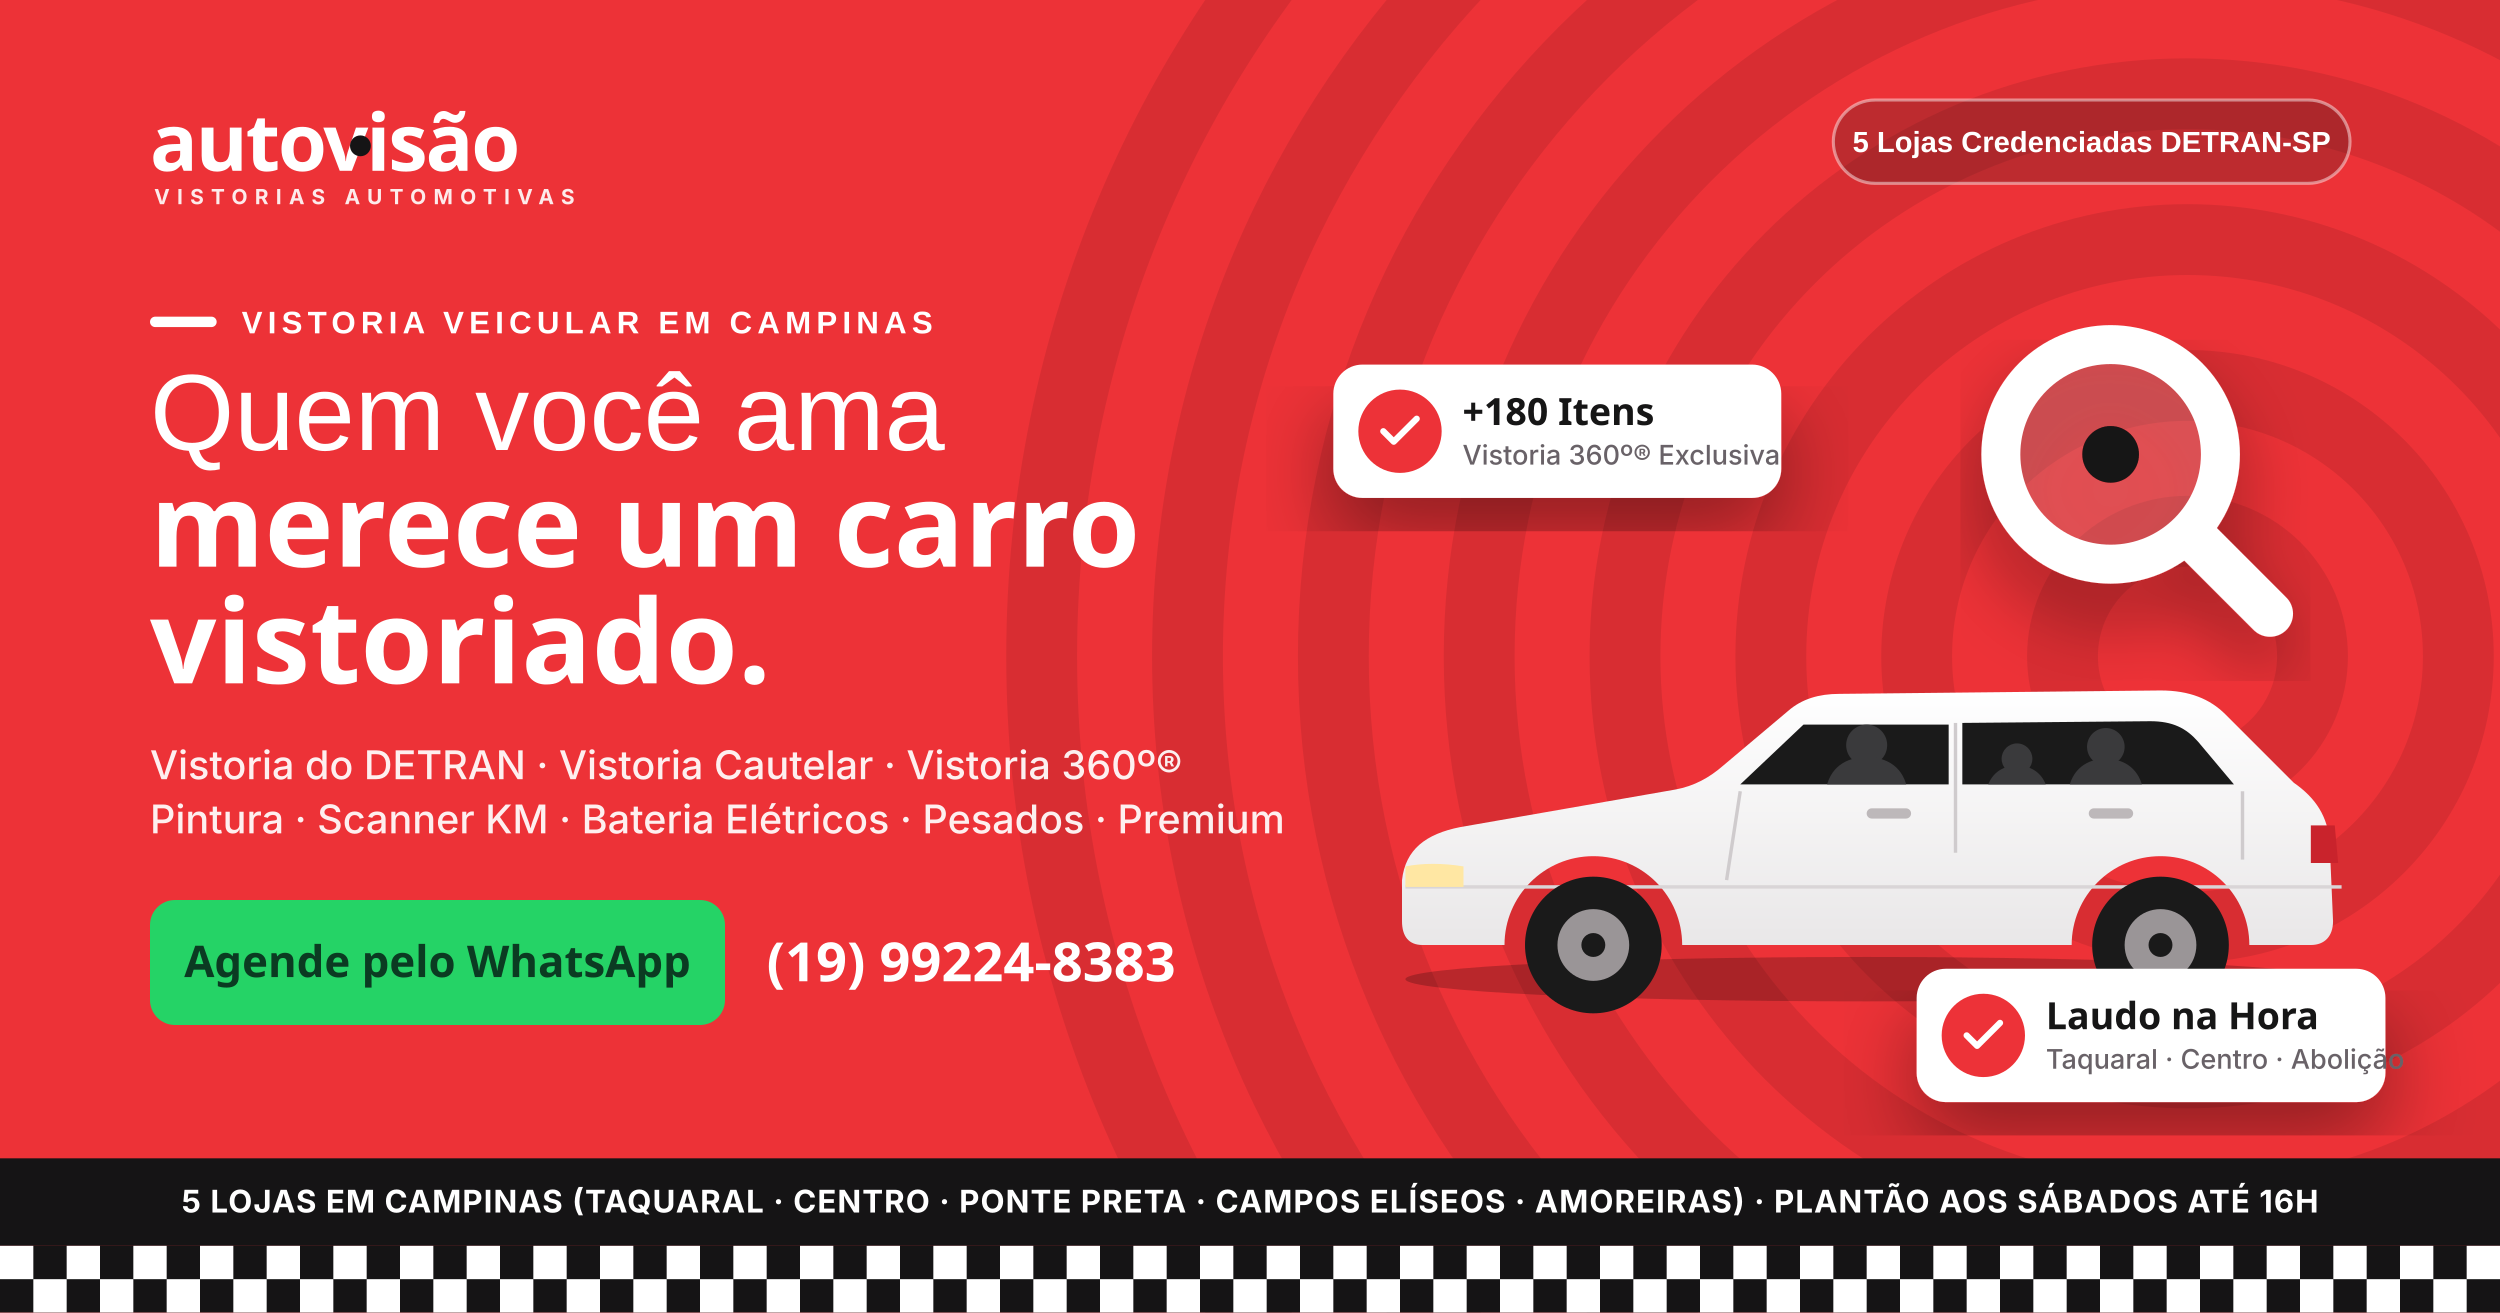
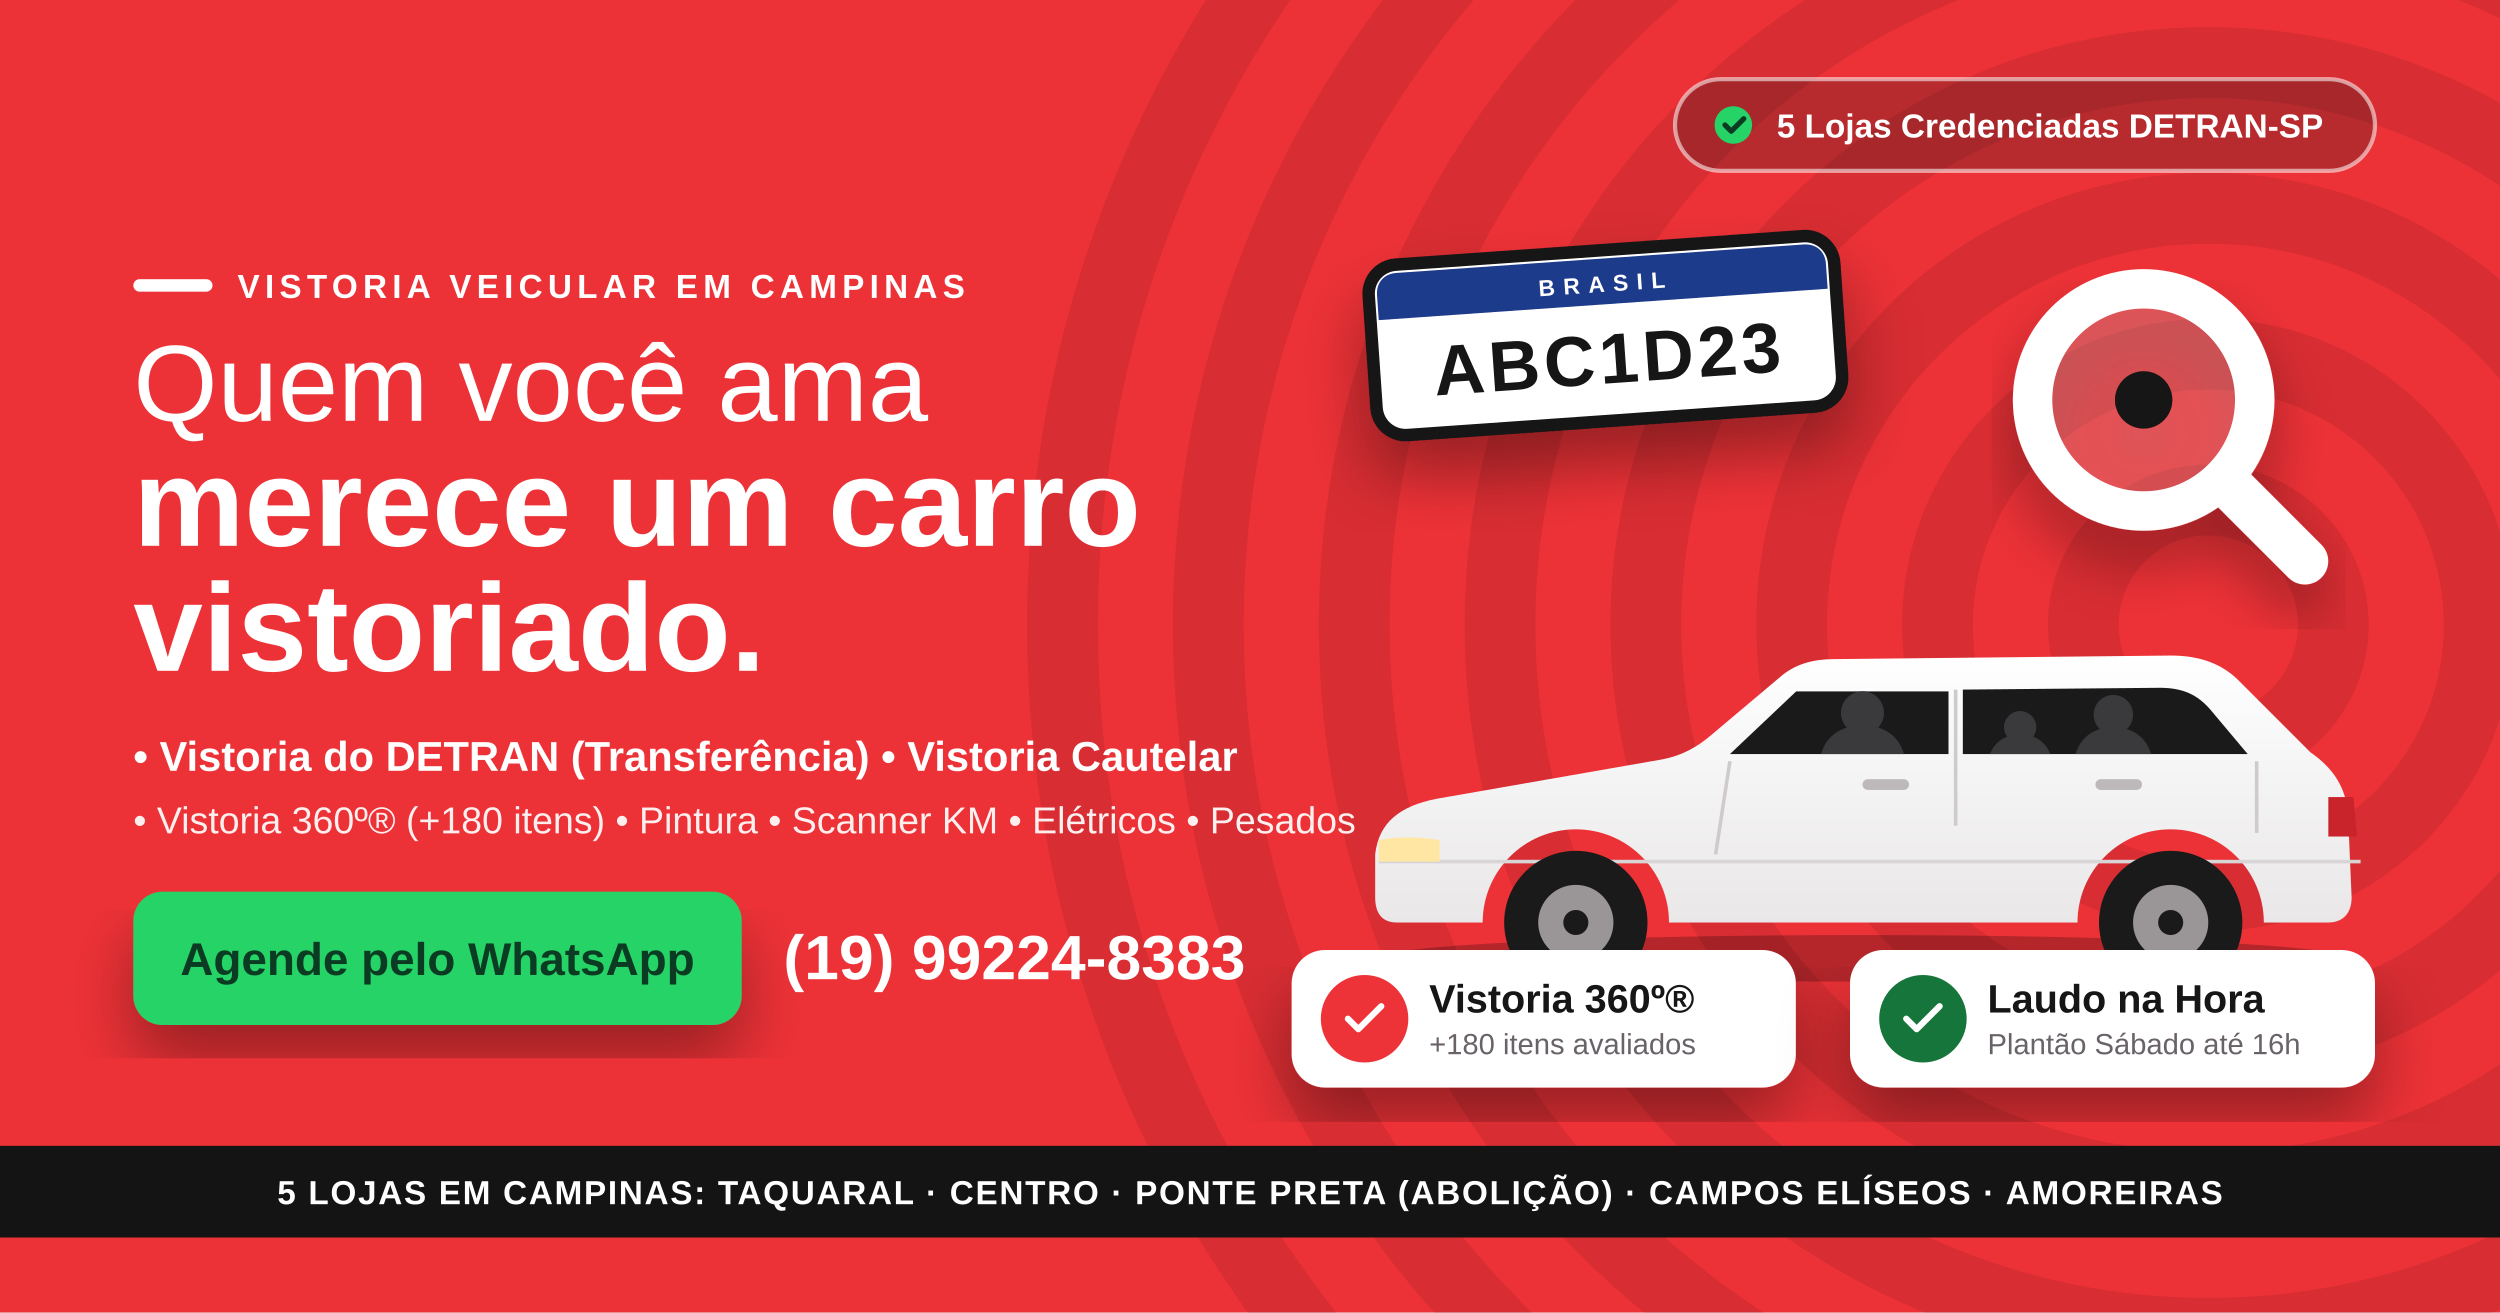
<svg xmlns="http://www.w3.org/2000/svg" viewBox="0 0 1200 630" width="1200" height="630">
  <defs>
    <linearGradient id="carBody" x1="0" y1="0" x2="0" y2="1">
      <stop offset="0" stop-color="#FFFFFF" />
      <stop offset="1" stop-color="#E9E7E8" />
    </linearGradient>
    <clipPath id="carWindows">
      <path d="M226 136 263 101h85v35z" />
      <path d="M356 136V100l110-1c13 0 21 4 28 12l21 25z" />
    </clipPath>
    <filter id="cardShadow" x="-15%" y="-15%" width="130%" height="140%">
-       <feDropShadow dx="0" dy="20" stdDeviation="20" flood-color="#000000" flood-opacity="0.38" />
+       <feDropShadow dx="0" dy="18" stdDeviation="16" flood-color="#000000" flood-opacity="0.35" />
    </filter>
  </defs>
  <rect width="1200" height="630" fill="#ED3237" />
-   <g transform="translate(1050, 315)" fill="none" stroke="#000000" stroke-opacity="0.09" stroke-width="34">
+   <g transform="translate(1060, 300)" fill="none" stroke="#000000" stroke-opacity="0.09" stroke-width="34">
    <circle r="60" />
    <circle r="130" />
    <circle r="200" />
    <circle r="270" />
    <circle r="340" />
    <circle r="410" />
    <circle r="480" />
    <circle r="550" />
  </g>
-   <g transform="translate(72, 48)">
-     <text x="0" y="34" font-family="Nunito, Arial Black, sans-serif" font-weight="900" font-size="38" fill="#FFFFFF" letter-spacing="-1">autovisão</text>
-     <circle cx="101" cy="22" r="5" fill="#151415" />
-     <text x="2" y="50" font-family="Inter, Arial, sans-serif" font-weight="700" font-size="10" fill="#FFFFFF" letter-spacing="3.5" opacity="0.9">VISTORIAS AUTOMOTIVAS</text>
+   <g transform="translate(804, 38)">
+     <rect width="336" height="44" rx="22" fill="rgba(21,20,21,0.25)" stroke="rgba(255,255,255,0.55)" stroke-width="2" />
+     <circle cx="28" cy="22" r="9" fill="#25D366" />
+     <path d="M24 22l3 3 6-6" stroke="#0B3B22" stroke-width="2.5" fill="none" stroke-linecap="round" stroke-linejoin="round" />
+     <text x="180" y="28" text-anchor="middle" font-family="Arial, Helvetica, sans-serif" font-weight="bold" font-size="16" fill="#FFFFFF">5 Lojas Credenciadas DETRAN-SP</text>
  </g>
-   <g transform="translate(880, 48)">
-     <rect width="248" height="40" rx="20" fill="rgba(21,20,21,0.22)" stroke="rgba(255,255,255,0.45)" stroke-width="1.5" />
-     <text x="124" y="25" text-anchor="middle" font-family="Nunito, Arial, sans-serif" font-weight="800" font-size="14" fill="#FFFFFF">5 Lojas Credenciadas DETRAN-SP</text>
-   </g>
-   <g transform="translate(72, 152)">
-     <rect x="0" y="0" width="32" height="5" rx="2.5" fill="#FFFFFF" />
-     <text x="44" y="8" font-family="Nunito, Arial, sans-serif" font-weight="800" font-size="15" fill="#FFFFFF" letter-spacing="2.5">VISTORIA VEICULAR EM CAMPINAS</text>
-     <text x="0" y="64" font-family="Nunito, Arial, sans-serif" font-weight="300" font-size="52" fill="#FFFFFF">Quem você ama</text>
-     <text x="0" y="120" font-family="Nunito, Arial Black, sans-serif" font-weight="900" font-size="56" fill="#FFFFFF">merece um carro</text>
-     <text x="0" y="176" font-family="Nunito, Arial Black, sans-serif" font-weight="900" font-size="56" fill="#FFFFFF">vistoriado.</text>
-     <text x="0" y="222" font-family="Inter, Arial, sans-serif" font-weight="500" font-size="19" fill="rgba(255,255,255,0.92)">Vistoria do DETRAN · Vistoria Cautelar · Vistoria 360º®</text>
-     <text x="0" y="248" font-family="Inter, Arial, sans-serif" font-weight="500" font-size="19" fill="rgba(255,255,255,0.92)">Pintura · Scanner KM · Bateria Elétricos · Pesados · Premium</text>
-     <g transform="translate(0, 280)">
-       <rect width="276" height="60" rx="12" fill="#25D366" />
-       <text x="138" y="37" text-anchor="middle" font-family="Nunito, Arial Black, sans-serif" font-weight="900" font-size="21" fill="#0B3B22">Agende pelo WhatsApp</text>
-       <text x="296" y="39" font-family="Nunito, Arial Black, sans-serif" font-weight="900" font-size="26" fill="#FFFFFF">(19) 99224-8383</text>
+   <g transform="translate(64, 134)">
+     <rect x="0" y="0" width="38" height="6" rx="3" fill="#FFFFFF" />
+     <text x="50" y="9" font-family="Arial, Helvetica, sans-serif" font-weight="bold" font-size="16" fill="#FFFFFF" letter-spacing="2.5">VISTORIA VEICULAR EM CAMPINAS</text>
+     <text x="0" y="68" font-family="Arial, Helvetica, sans-serif" font-weight="normal" font-size="52" fill="#FFFFFF">Quem você ama</text>
+     <text x="0" y="128" font-family="Arial, Helvetica, sans-serif" font-weight="bold" font-size="60" fill="#FFFFFF">merece um carro</text>
+     <text x="0" y="188" font-family="Arial, Helvetica, sans-serif" font-weight="bold" font-size="60" fill="#FFFFFF">vistoriado.</text>
+     <text x="0" y="236" font-family="Arial, Helvetica, sans-serif" font-weight="bold" font-size="20" fill="#FFFFFF">• Vistoria do DETRAN (Transferência)   • Vistoria Cautelar</text>
+     <text x="0" y="266" font-family="Arial, Helvetica, sans-serif" font-weight="normal" font-size="18" fill="rgba(255,255,255,0.92)">• Vistoria 360º® (+180 itens)  • Pintura  • Scanner KM  • Elétricos  • Pesados</text>
+     <g transform="translate(0, 294)">
+       <rect width="292" height="64" rx="14" fill="#25D366" filter="url(#cardShadow)" />
+       <text x="146" y="40" text-anchor="middle" font-family="Arial, Helvetica, sans-serif" font-weight="bold" font-size="22" fill="#0B3B22">Agende pelo WhatsApp</text>
+       <text x="312" y="42" font-family="Arial, Helvetica, sans-serif" font-weight="bold" font-size="30" fill="#FFFFFF">(19) 99224-8383</text>
    </g>
  </g>
-   <g transform="translate(940, 145) scale(0.85)" filter="url(#cardShadow)">
-     <circle cx="86" cy="86" r="62" fill="rgba(255,255,255,0.10)" stroke="#FFFFFF" stroke-width="22" />
+   <g transform="translate(955, 118) scale(0.86)" filter="url(#cardShadow)">
+     <circle cx="86" cy="86" r="62" fill="rgba(255,255,255,0.12)" stroke="#FFFFFF" stroke-width="22" />
    <path d="M134 134l42 42" stroke="#FFFFFF" stroke-width="26" stroke-linecap="round" />
    <circle cx="86" cy="86" r="16" fill="#151415" />
  </g>
-   <g transform="translate(650, 265) scale(0.82)">
-     <ellipse cx="300" cy="250" rx="270" ry="13" fill="#000000" opacity="0.22" />
+   <g transform="translate(656, 128) rotate(-4)" filter="url(#cardShadow)">
+     <rect width="224" height="82" rx="14" fill="#FFFFFF" stroke="#151415" stroke-width="6" />
+     <path d="M4 14 C4 8 8 4 14 4 L210 4 C216 4 220 8 220 14 L220 26 L4 26 Z" fill="#1D3A8A" />
+     <text x="112" y="20" text-anchor="middle" font-family="Arial, Helvetica, sans-serif" font-weight="bold" font-size="11" fill="#FFFFFF" letter-spacing="4">BRASIL</text>
+     <text x="112" y="64" text-anchor="middle" font-family="Arial, Helvetica, sans-serif" font-weight="bold" font-size="34" fill="#151415" letter-spacing="2">ABC1D23</text>
+   </g>
+   <g transform="translate(636, 245) scale(0.86)">
+     <ellipse cx="300" cy="250" rx="270" ry="13" fill="#000000" opacity="0.24" />
    <path fill="url(#carBody)" d="M48 230H40c-8 0-12-5-12-14v-24c2-18 14-27 34-31l126-22c11-2 20-7 28-14l38-32c8-7 18-10 30-10l188-2c17 0 29 5 38 14l40 40c13 9 20 20 21 35l2 46c0 9-5 14-13 14h-36a52 52 0 0 0-104 0H192a52 52 0 0 0-104 0z" />
    <path fill="#1A1A1A" d="M226 136 263 101h85v35zM356 136V100l110-1c13 0 21 4 28 12l21 25z" />
    <g clip-path="url(#carWindows)" fill="#3A3A3C">
      <circle cx="300" cy="113" r="12" />
      <path d="M276 140c2-14 12-20 24-20s22 6 24 20z" />
      <circle cx="388" cy="121" r="9" />
      <path d="M370 140c2-10 9-15 18-15s16 5 18 15z" />
      <circle cx="440" cy="114" r="11" />
      <path d="M418 140c2-13 11-19 22-19s20 6 22 19z" />
    </g>
    <path d="M352 100v76M226 140l-8 52M520 140v40" stroke="#CFCBCD" stroke-width="2" fill="none" />
    <path d="M30 196h548" stroke="#D9D5D7" stroke-width="2" />
    <rect x="300" y="150" width="26" height="6" rx="3" fill="#BDB8BA" />
    <rect x="430" y="150" width="26" height="6" rx="3" fill="#BDB8BA" />
    <path d="M30 184c10-2 22-2 34 0v12H30z" fill="#FFE7A3" />
    <path d="M560 160h14l2 22h-16z" fill="#C9232C" />
    <g>
      <circle cx="140" cy="230" r="40" fill="#1A1A1A" />
      <circle cx="140" cy="230" r="21" fill="#9A9597" />
      <circle cx="140" cy="230" r="7" fill="#1A1A1A" />
    </g>
    <g>
      <circle cx="472" cy="230" r="40" fill="#1A1A1A" />
      <circle cx="472" cy="230" r="21" fill="#9A9597" />
      <circle cx="472" cy="230" r="7" fill="#1A1A1A" />
    </g>
  </g>
-   <g transform="translate(640, 175)" filter="url(#cardShadow)">
-     <rect width="215" height="64" rx="14" fill="#FFFFFF" />
-     <circle cx="32" cy="32" r="20" fill="#ED3237" />
-     <path d="M24 32l5 5 11-11" stroke="#FFFFFF" stroke-width="3" fill="none" stroke-linecap="round" stroke-linejoin="round" />
-     <text x="62" y="29" font-family="Nunito, Arial Black, sans-serif" font-weight="900" font-size="18" fill="#151415">+180 Itens</text>
-     <text x="62" y="48" font-family="Inter, Arial, sans-serif" font-weight="500" font-size="13" fill="#696267">Vistoria 360º® Exclusiva</text>
+   <g transform="translate(620, 456)" filter="url(#cardShadow)">
+     <rect width="242" height="66" rx="16" fill="#FFFFFF" />
+     <circle cx="35" cy="33" r="21" fill="#ED3237" />
+     <path d="M27 33l5 5 11-11" stroke="#FFFFFF" stroke-width="3" fill="none" stroke-linecap="round" stroke-linejoin="round" />
+     <text x="66" y="30" font-family="Arial, Helvetica, sans-serif" font-weight="bold" font-size="19" fill="#151415">Vistoria 360º®</text>
+     <text x="66" y="50" font-family="Arial, Helvetica, sans-serif" font-weight="normal" font-size="14" fill="#696267">+180 itens avaliados</text>
  </g>
-   <g transform="translate(920, 465)" filter="url(#cardShadow)">
-     <rect width="225" height="64" rx="14" fill="#FFFFFF" />
-     <circle cx="32" cy="32" r="20" fill="#ED3237" />
-     <path d="M24 32l5 5 11-11" stroke="#FFFFFF" stroke-width="3" fill="none" stroke-linecap="round" stroke-linejoin="round" />
-     <text x="62" y="29" font-family="Nunito, Arial Black, sans-serif" font-weight="900" font-size="18" fill="#151415">Laudo na Hora</text>
-     <text x="62" y="48" font-family="Inter, Arial, sans-serif" font-weight="500" font-size="13" fill="#696267">Taquaral · Centro · Abolição</text>
+   <g transform="translate(888, 456)" filter="url(#cardShadow)">
+     <rect width="252" height="66" rx="16" fill="#FFFFFF" />
+     <circle cx="35" cy="33" r="21" fill="#18743B" />
+     <path d="M27 33l5 5 11-11" stroke="#FFFFFF" stroke-width="3" fill="none" stroke-linecap="round" stroke-linejoin="round" />
+     <text x="66" y="30" font-family="Arial, Helvetica, sans-serif" font-weight="bold" font-size="19" fill="#151415">Laudo na Hora</text>
+     <text x="66" y="50" font-family="Arial, Helvetica, sans-serif" font-weight="normal" font-size="14" fill="#696267">Plantão Sábado até 16h</text>
  </g>
-   <rect x="0" y="556" width="1200" height="42" fill="#151415" />
-   <text x="600" y="582" text-anchor="middle" font-family="Inter, Arial, sans-serif" font-weight="700" font-size="15" fill="#FFFFFF" letter-spacing="0.5">
-     5 LOJAS EM CAMPINAS (TAQUARAL · CENTRO · PONTE PRETA · CAMPOS ELÍSEOS · AMOREIRAS)  ·  PLANTÃO AOS SÁBADOS ATÉ 16H
+   <rect x="0" y="550" width="1200" height="44" fill="#151415" />
+   <text x="600" y="578" text-anchor="middle" font-family="Arial, Helvetica, sans-serif" font-weight="bold" font-size="16" fill="#FFFFFF" letter-spacing="0.8">
+     5 LOJAS EM CAMPINAS: TAQUARAL · CENTRO · PONTE PRETA (ABOLIÇÃO) · CAMPOS ELÍSEOS · AMOREIRAS
  </text>
-   <g transform="translate(0, 598)">
-     <rect width="1200" height="32" fill="#151415" />
-     <g fill="#FFFFFF">
-       <rect x="0" y="0" width="16" height="16" />
-       <rect x="32" y="0" width="16" height="16" />
-       <rect x="64" y="0" width="16" height="16" />
-       <rect x="96" y="0" width="16" height="16" />
-       <rect x="128" y="0" width="16" height="16" />
-       <rect x="160" y="0" width="16" height="16" />
-       <rect x="192" y="0" width="16" height="16" />
-       <rect x="224" y="0" width="16" height="16" />
-       <rect x="256" y="0" width="16" height="16" />
-       <rect x="288" y="0" width="16" height="16" />
-       <rect x="320" y="0" width="16" height="16" />
-       <rect x="352" y="0" width="16" height="16" />
-       <rect x="384" y="0" width="16" height="16" />
-       <rect x="416" y="0" width="16" height="16" />
-       <rect x="448" y="0" width="16" height="16" />
-       <rect x="480" y="0" width="16" height="16" />
-       <rect x="512" y="0" width="16" height="16" />
-       <rect x="544" y="0" width="16" height="16" />
-       <rect x="576" y="0" width="16" height="16" />
-       <rect x="608" y="0" width="16" height="16" />
-       <rect x="640" y="0" width="16" height="16" />
-       <rect x="672" y="0" width="16" height="16" />
-       <rect x="704" y="0" width="16" height="16" />
-       <rect x="736" y="0" width="16" height="16" />
-       <rect x="768" y="0" width="16" height="16" />
-       <rect x="800" y="0" width="16" height="16" />
-       <rect x="832" y="0" width="16" height="16" />
-       <rect x="864" y="0" width="16" height="16" />
-       <rect x="896" y="0" width="16" height="16" />
-       <rect x="928" y="0" width="16" height="16" />
-       <rect x="960" y="0" width="16" height="16" />
-       <rect x="992" y="0" width="16" height="16" />
-       <rect x="1024" y="0" width="16" height="16" />
-       <rect x="1056" y="0" width="16" height="16" />
-       <rect x="1088" y="0" width="16" height="16" />
-       <rect x="1120" y="0" width="16" height="16" />
-       <rect x="1152" y="0" width="16" height="16" />
-       <rect x="1184" y="0" width="16" height="16" />
-       <rect x="16" y="16" width="16" height="16" />
-       <rect x="48" y="16" width="16" height="16" />
-       <rect x="80" y="16" width="16" height="16" />
-       <rect x="112" y="16" width="16" height="16" />
-       <rect x="144" y="16" width="16" height="16" />
-       <rect x="176" y="16" width="16" height="16" />
-       <rect x="208" y="16" width="16" height="16" />
-       <rect x="240" y="16" width="16" height="16" />
-       <rect x="272" y="16" width="16" height="16" />
-       <rect x="304" y="16" width="16" height="16" />
-       <rect x="336" y="16" width="16" height="16" />
-       <rect x="368" y="16" width="16" height="16" />
-       <rect x="400" y="16" width="16" height="16" />
-       <rect x="432" y="16" width="16" height="16" />
-       <rect x="464" y="16" width="16" height="16" />
-       <rect x="496" y="16" width="16" height="16" />
-       <rect x="528" y="16" width="16" height="16" />
-       <rect x="560" y="16" width="16" height="16" />
-       <rect x="592" y="16" width="16" height="16" />
-       <rect x="624" y="16" width="16" height="16" />
-       <rect x="656" y="16" width="16" height="16" />
-       <rect x="688" y="16" width="16" height="16" />
-       <rect x="720" y="16" width="16" height="16" />
-       <rect x="752" y="16" width="16" height="16" />
-       <rect x="784" y="16" width="16" height="16" />
-       <rect x="816" y="16" width="16" height="16" />
-       <rect x="848" y="16" width="16" height="16" />
-       <rect x="880" y="16" width="16" height="16" />
-       <rect x="912" y="16" width="16" height="16" />
-       <rect x="944" y="16" width="16" height="16" />
-       <rect x="976" y="16" width="16" height="16" />
-       <rect x="1008" y="16" width="16" height="16" />
-       <rect x="1040" y="16" width="16" height="16" />
-       <rect x="1072" y="16" width="16" height="16" />
-       <rect x="1104" y="16" width="16" height="16" />
-       <rect x="1136" y="16" width="16" height="16" />
-       <rect x="1168" y="16" width="16" height="16" />
-     </g>
-   </g>
</svg>
